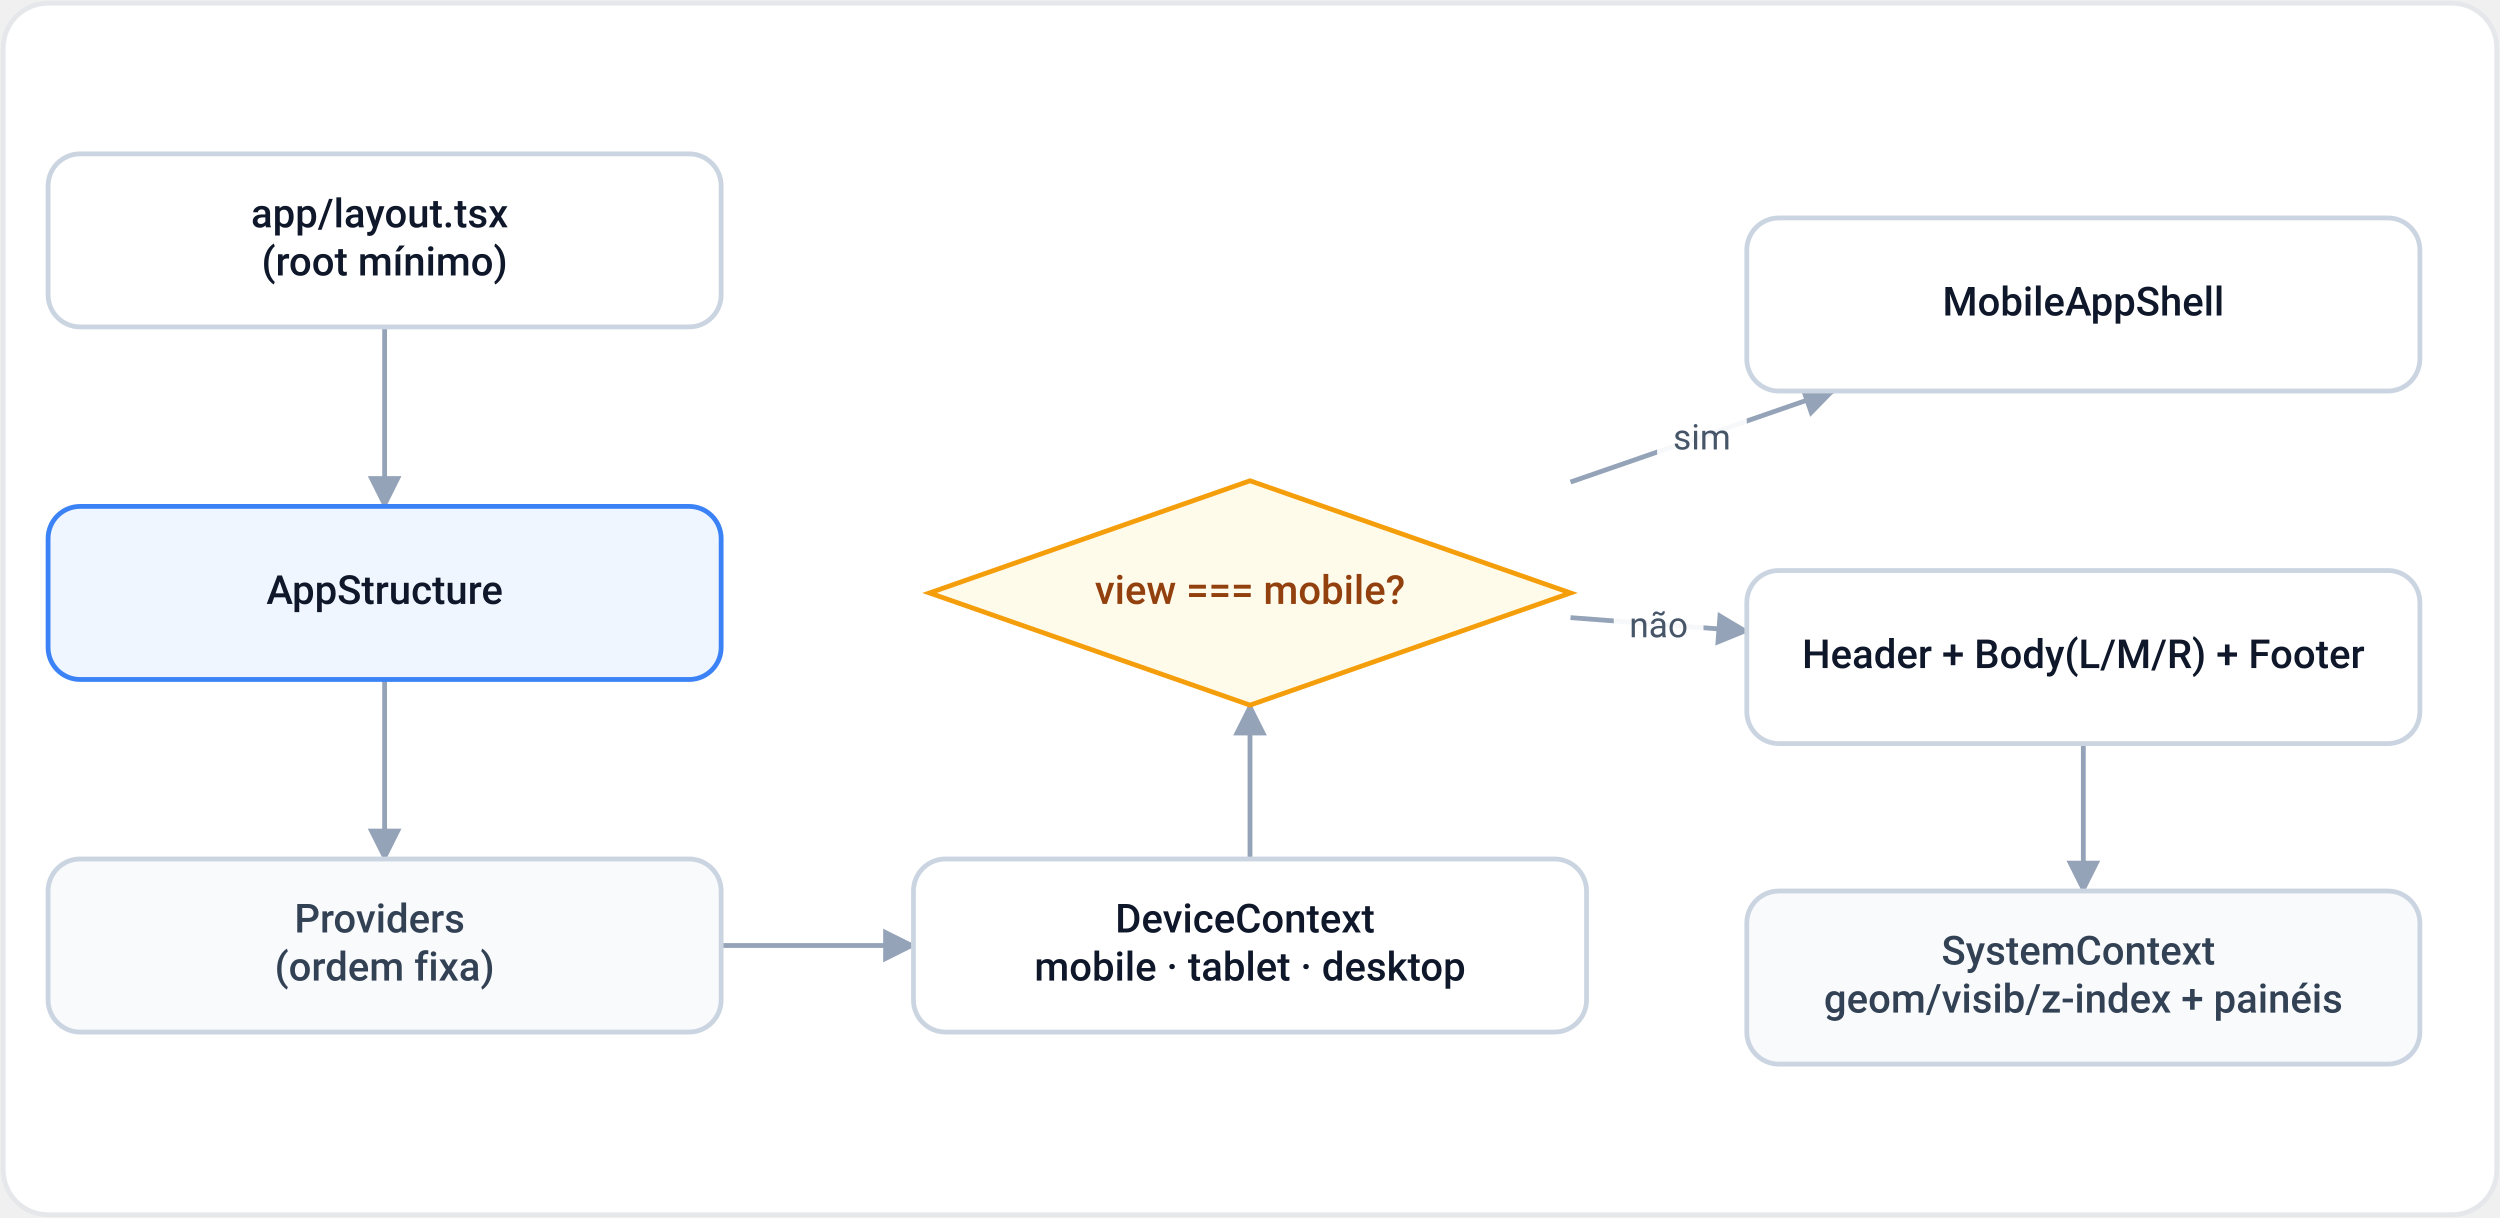
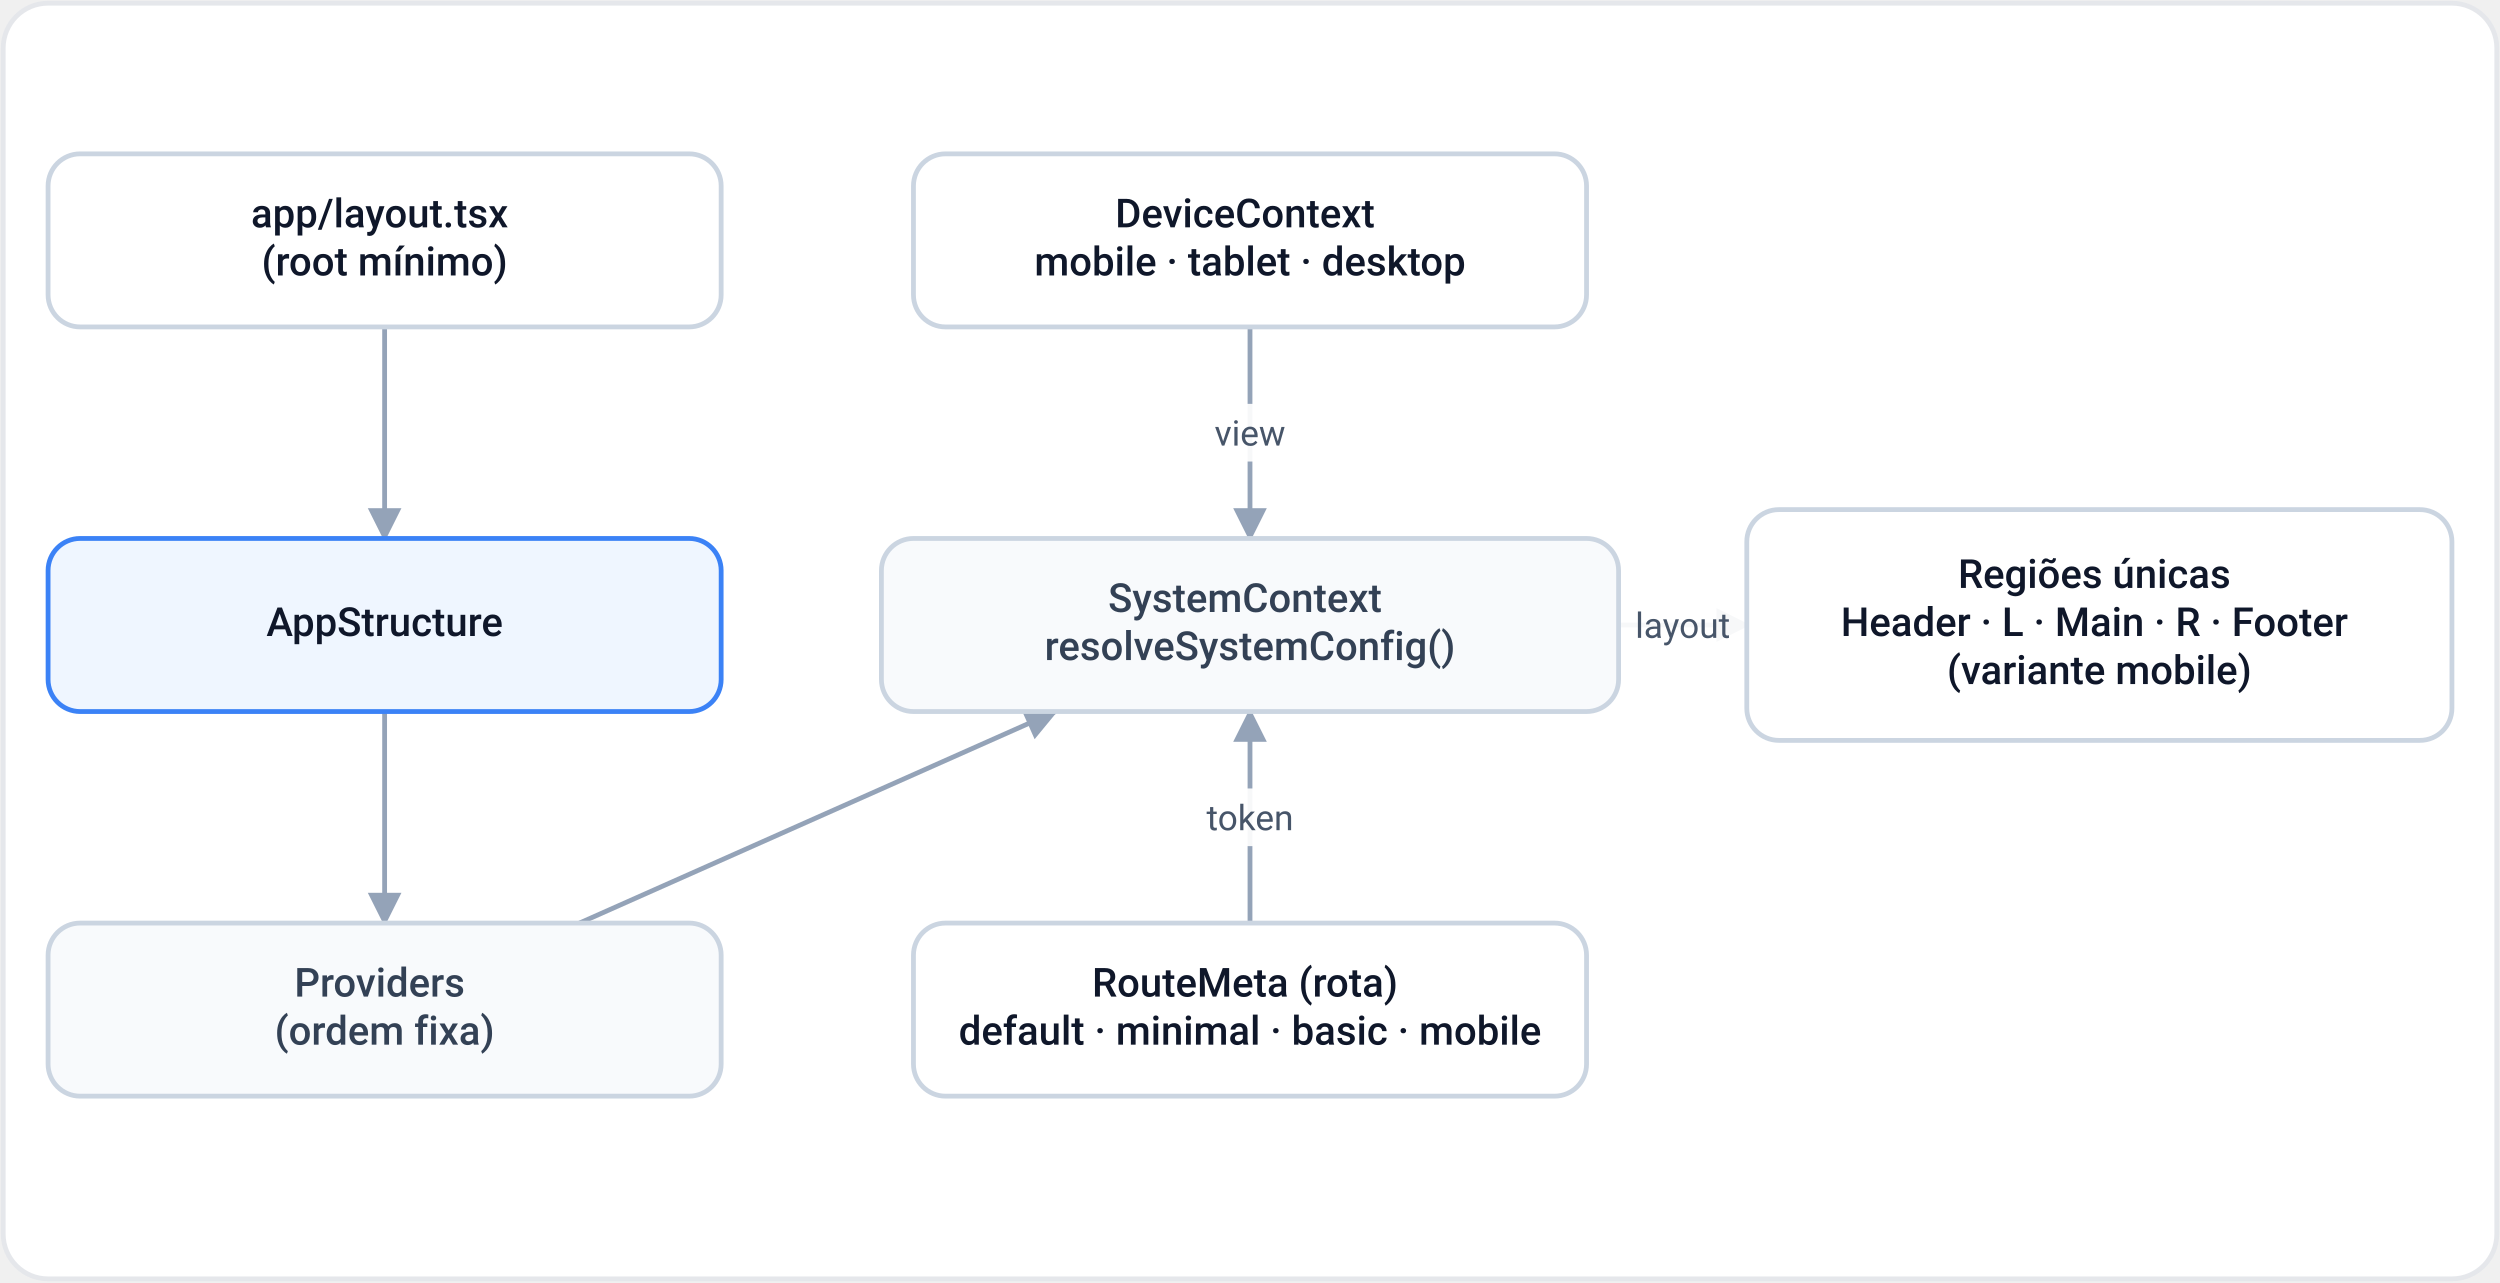
- <svg xmlns="http://www.w3.org/2000/svg" viewBox="0 0 780 380" width="780" height="380" role="img">
+ <svg xmlns="http://www.w3.org/2000/svg" viewBox="0 0 780 400" width="780" height="400" role="img">
  <defs>
    <marker id="arrow" viewBox="0 0 10 10" refX="9" refY="5" markerWidth="7" markerHeight="7" orient="auto-start-reverse">
      <path d="M0,0 L10,5 L0,10 z" fill="#94a3b8" />
    </marker>
  </defs>
-   <rect x="1" y="1" width="778" height="378" rx="14" fill="#ffffff" stroke="#e5e7eb" stroke-width="1.5" />
-   <line x1="120.0" y1="102.0" x2="120.0" y2="158.0" stroke="#94a3b8" stroke-width="1.5" marker-end="url(#arrow)" />
-   <line x1="120.0" y1="212.0" x2="120.0" y2="268.0" stroke="#94a3b8" stroke-width="1.5" marker-end="url(#arrow)" />
-   <line x1="225.0" y1="295.0" x2="285.0" y2="295.0" stroke="#94a3b8" stroke-width="1.5" marker-end="url(#arrow)" />
-   <line x1="390.0" y1="268.0" x2="390.0" y2="220.0" stroke="#94a3b8" stroke-width="1.5" marker-end="url(#arrow)" />
-   <line x1="490.0" y1="150.4" x2="572.0" y2="122.0" stroke="#94a3b8" stroke-width="1.5" marker-end="url(#arrow)" />
-   <rect x="517.0" y="127.2" width="28" height="18" rx="4" fill="#ffffff" opacity="0.92" />
-   <text font-family="ui-sans-serif,system-ui,-apple-system,Segoe UI,Roboto,sans-serif" font-size="11" fill="#475569" text-anchor="middle" dominant-baseline="middle" x="531.0" y="137.2">sim</text>
-   <line x1="490.0" y1="192.7" x2="545.0" y2="196.9" stroke="#94a3b8" stroke-width="1.5" marker-end="url(#arrow)" />
-   <rect x="503.5" y="185.8" width="28" height="18" rx="4" fill="#ffffff" opacity="0.92" />
-   <text font-family="ui-sans-serif,system-ui,-apple-system,Segoe UI,Roboto,sans-serif" font-size="11" fill="#475569" text-anchor="middle" dominant-baseline="middle" x="517.5" y="195.8">não</text>
-   <line x1="650.0" y1="232.0" x2="650.0" y2="278.0" stroke="#94a3b8" stroke-width="1.5" marker-end="url(#arrow)" />
+   <rect x="1" y="1" width="778" height="398" rx="14" fill="#ffffff" stroke="#e5e7eb" stroke-width="1.5" />
+   <line x1="120.0" y1="102.0" x2="120.0" y2="168.0" stroke="#94a3b8" stroke-width="1.5" marker-end="url(#arrow)" />
+   <line x1="120.0" y1="222.0" x2="120.0" y2="288.0" stroke="#94a3b8" stroke-width="1.5" marker-end="url(#arrow)" />
+   <line x1="180.8" y1="288.0" x2="329.3" y2="222.0" stroke="#94a3b8" stroke-width="1.5" marker-end="url(#arrow)" />
+   <line x1="390.0" y1="102.0" x2="390.0" y2="168.0" stroke="#94a3b8" stroke-width="1.5" marker-end="url(#arrow)" />
+   <rect x="373.0" y="126.0" width="34" height="18" rx="4" fill="#ffffff" opacity="0.92" />
+   <text font-family="ui-sans-serif,system-ui,-apple-system,Segoe UI,Roboto,sans-serif" font-size="11" fill="#475569" text-anchor="middle" dominant-baseline="middle" x="390.0" y="136.0">view</text>
+   <line x1="390.0" y1="288.0" x2="390.0" y2="222.0" stroke="#94a3b8" stroke-width="1.5" marker-end="url(#arrow)" />
+   <rect x="370.0" y="246.0" width="40" height="18" rx="4" fill="#ffffff" opacity="0.92" />
+   <text font-family="ui-sans-serif,system-ui,-apple-system,Segoe UI,Roboto,sans-serif" font-size="11" fill="#475569" text-anchor="middle" dominant-baseline="middle" x="390.0" y="256.0">token</text>
+   <line x1="505.0" y1="195.0" x2="545.0" y2="195.0" stroke="#94a3b8" stroke-width="1.5" marker-end="url(#arrow)" />
+   <rect x="502.0" y="186.0" width="46" height="18" rx="4" fill="#ffffff" opacity="0.92" />
+   <text font-family="ui-sans-serif,system-ui,-apple-system,Segoe UI,Roboto,sans-serif" font-size="11" fill="#475569" text-anchor="middle" dominant-baseline="middle" x="525.0" y="196.0">layout</text>
  <rect x="15" y="48" width="210" height="54" rx="10" ry="10" fill="#ffffff" stroke="#cbd5e1" stroke-width="1.5" />
  <text font-family="ui-sans-serif,system-ui,-apple-system,Segoe UI,Roboto,sans-serif" font-size="12.5" font-weight="500" fill="#0f172a" text-anchor="middle" dominant-baseline="middle">
    <tspan x="120" y="67.5">app/layout.tsx</tspan>
    <tspan x="120" y="82.5">(root mínimo)</tspan>
  </text>
-   <rect x="15" y="158" width="210" height="54" rx="10" ry="10" fill="#eff6ff" stroke="#3b82f6" stroke-width="1.5" />
+   <rect x="15" y="168" width="210" height="54" rx="10" ry="10" fill="#eff6ff" stroke="#3b82f6" stroke-width="1.5" />
  <text font-family="ui-sans-serif,system-ui,-apple-system,Segoe UI,Roboto,sans-serif" font-size="12.5" font-weight="500" fill="#0f172a" text-anchor="middle" dominant-baseline="middle">
-     <tspan x="120" y="185.0">AppStructure</tspan>
+     <tspan x="120" y="195.0">AppStructure</tspan>
  </text>
-   <rect x="15" y="268" width="210" height="54" rx="10" ry="10" fill="#f8fafc" stroke="#cbd5e1" stroke-width="1.5" />
+   <rect x="15" y="288" width="210" height="54" rx="10" ry="10" fill="#f8fafc" stroke="#cbd5e1" stroke-width="1.5" />
  <text font-family="ui-sans-serif,system-ui,-apple-system,Segoe UI,Roboto,sans-serif" font-size="12.5" font-weight="500" fill="#334155" text-anchor="middle" dominant-baseline="middle">
-     <tspan x="120" y="287.5">Providers</tspan>
-     <tspan x="120" y="302.5">(ordem fixa)</tspan>
+     <tspan x="120" y="307.5">Providers</tspan>
+     <tspan x="120" y="322.5">(ordem fixa)</tspan>
  </text>
-   <rect x="285" y="268" width="210" height="54" rx="10" ry="10" fill="#ffffff" stroke="#cbd5e1" stroke-width="1.5" />
+   <rect x="285" y="48" width="210" height="54" rx="10" ry="10" fill="#ffffff" stroke="#cbd5e1" stroke-width="1.5" />
  <text font-family="ui-sans-serif,system-ui,-apple-system,Segoe UI,Roboto,sans-serif" font-size="12.5" font-weight="500" fill="#0f172a" text-anchor="middle" dominant-baseline="middle">
-     <tspan x="390" y="287.5">DeviceContext</tspan>
-     <tspan x="390" y="302.5">mobile · tablet · desktop</tspan>
+     <tspan x="390" y="67.5">DeviceContext</tspan>
+     <tspan x="390" y="82.5">mobile · tablet · desktop</tspan>
  </text>
-   <polygon points="390,150 490,185 390,220 290,185" fill="#fffbeb" stroke="#f59e0b" stroke-width="1.5" />
-   <text font-family="ui-sans-serif,system-ui,-apple-system,Segoe UI,Roboto,sans-serif" font-size="12.5" font-weight="500" fill="#92400e" text-anchor="middle" dominant-baseline="middle">
-     <tspan x="390" y="185.0">view === mobile?</tspan>
+   <rect x="285" y="288" width="210" height="54" rx="10" ry="10" fill="#ffffff" stroke="#cbd5e1" stroke-width="1.5" />
+   <text font-family="ui-sans-serif,system-ui,-apple-system,Segoe UI,Roboto,sans-serif" font-size="12.5" font-weight="500" fill="#0f172a" text-anchor="middle" dominant-baseline="middle">
+     <tspan x="390" y="307.5">RouteMeta (rota)</tspan>
+     <tspan x="390" y="322.5">default · minimal · basic · mobile</tspan>
  </text>
-   <rect x="545" y="68" width="210" height="54" rx="10" ry="10" fill="#ffffff" stroke="#cbd5e1" stroke-width="1.5" />
+   <rect x="275" y="168" width="230" height="54" rx="10" ry="10" fill="#f8fafc" stroke="#cbd5e1" stroke-width="1.5" />
+   <text font-family="ui-sans-serif,system-ui,-apple-system,Segoe UI,Roboto,sans-serif" font-size="12.5" font-weight="500" fill="#334155" text-anchor="middle" dominant-baseline="middle">
+     <tspan x="390" y="187.5">SystemContext</tspan>
+     <tspan x="390" y="202.5">resolveSystemConfig()</tspan>
+   </text>
+   <rect x="545" y="159" width="220" height="72" rx="10" ry="10" fill="#ffffff" stroke="#cbd5e1" stroke-width="1.5" />
  <text font-family="ui-sans-serif,system-ui,-apple-system,Segoe UI,Roboto,sans-serif" font-size="12.5" font-weight="500" fill="#0f172a" text-anchor="middle" dominant-baseline="middle">
-     <tspan x="650" y="95.0">MobileAppShell</tspan>
-   </text>
-   <rect x="545" y="178" width="210" height="54" rx="10" ry="10" fill="#ffffff" stroke="#cbd5e1" stroke-width="1.5" />
-   <text font-family="ui-sans-serif,system-ui,-apple-system,Segoe UI,Roboto,sans-serif" font-size="12.5" font-weight="500" fill="#0f172a" text-anchor="middle" dominant-baseline="middle">
-     <tspan x="650" y="205.0">Header + Body(L/M/R) + Footer</tspan>
-   </text>
-   <rect x="545" y="278" width="210" height="54" rx="10" ry="10" fill="#f8fafc" stroke="#cbd5e1" stroke-width="1.5" />
-   <text font-family="ui-sans-serif,system-ui,-apple-system,Segoe UI,Roboto,sans-serif" font-size="12.5" font-weight="500" fill="#334155" text-anchor="middle" dominant-baseline="middle">
-     <tspan x="650" y="297.5">SystemContext</tspan>
-     <tspan x="650" y="312.5">geom/visib/z-index + painéis</tspan>
+     <tspan x="655" y="180.0">Regiões únicas</tspan>
+     <tspan x="655" y="195.0">Header · L · Main · R · Footer</tspan>
+     <tspan x="655" y="210.0">(variante mobile)</tspan>
  </text>
</svg>
